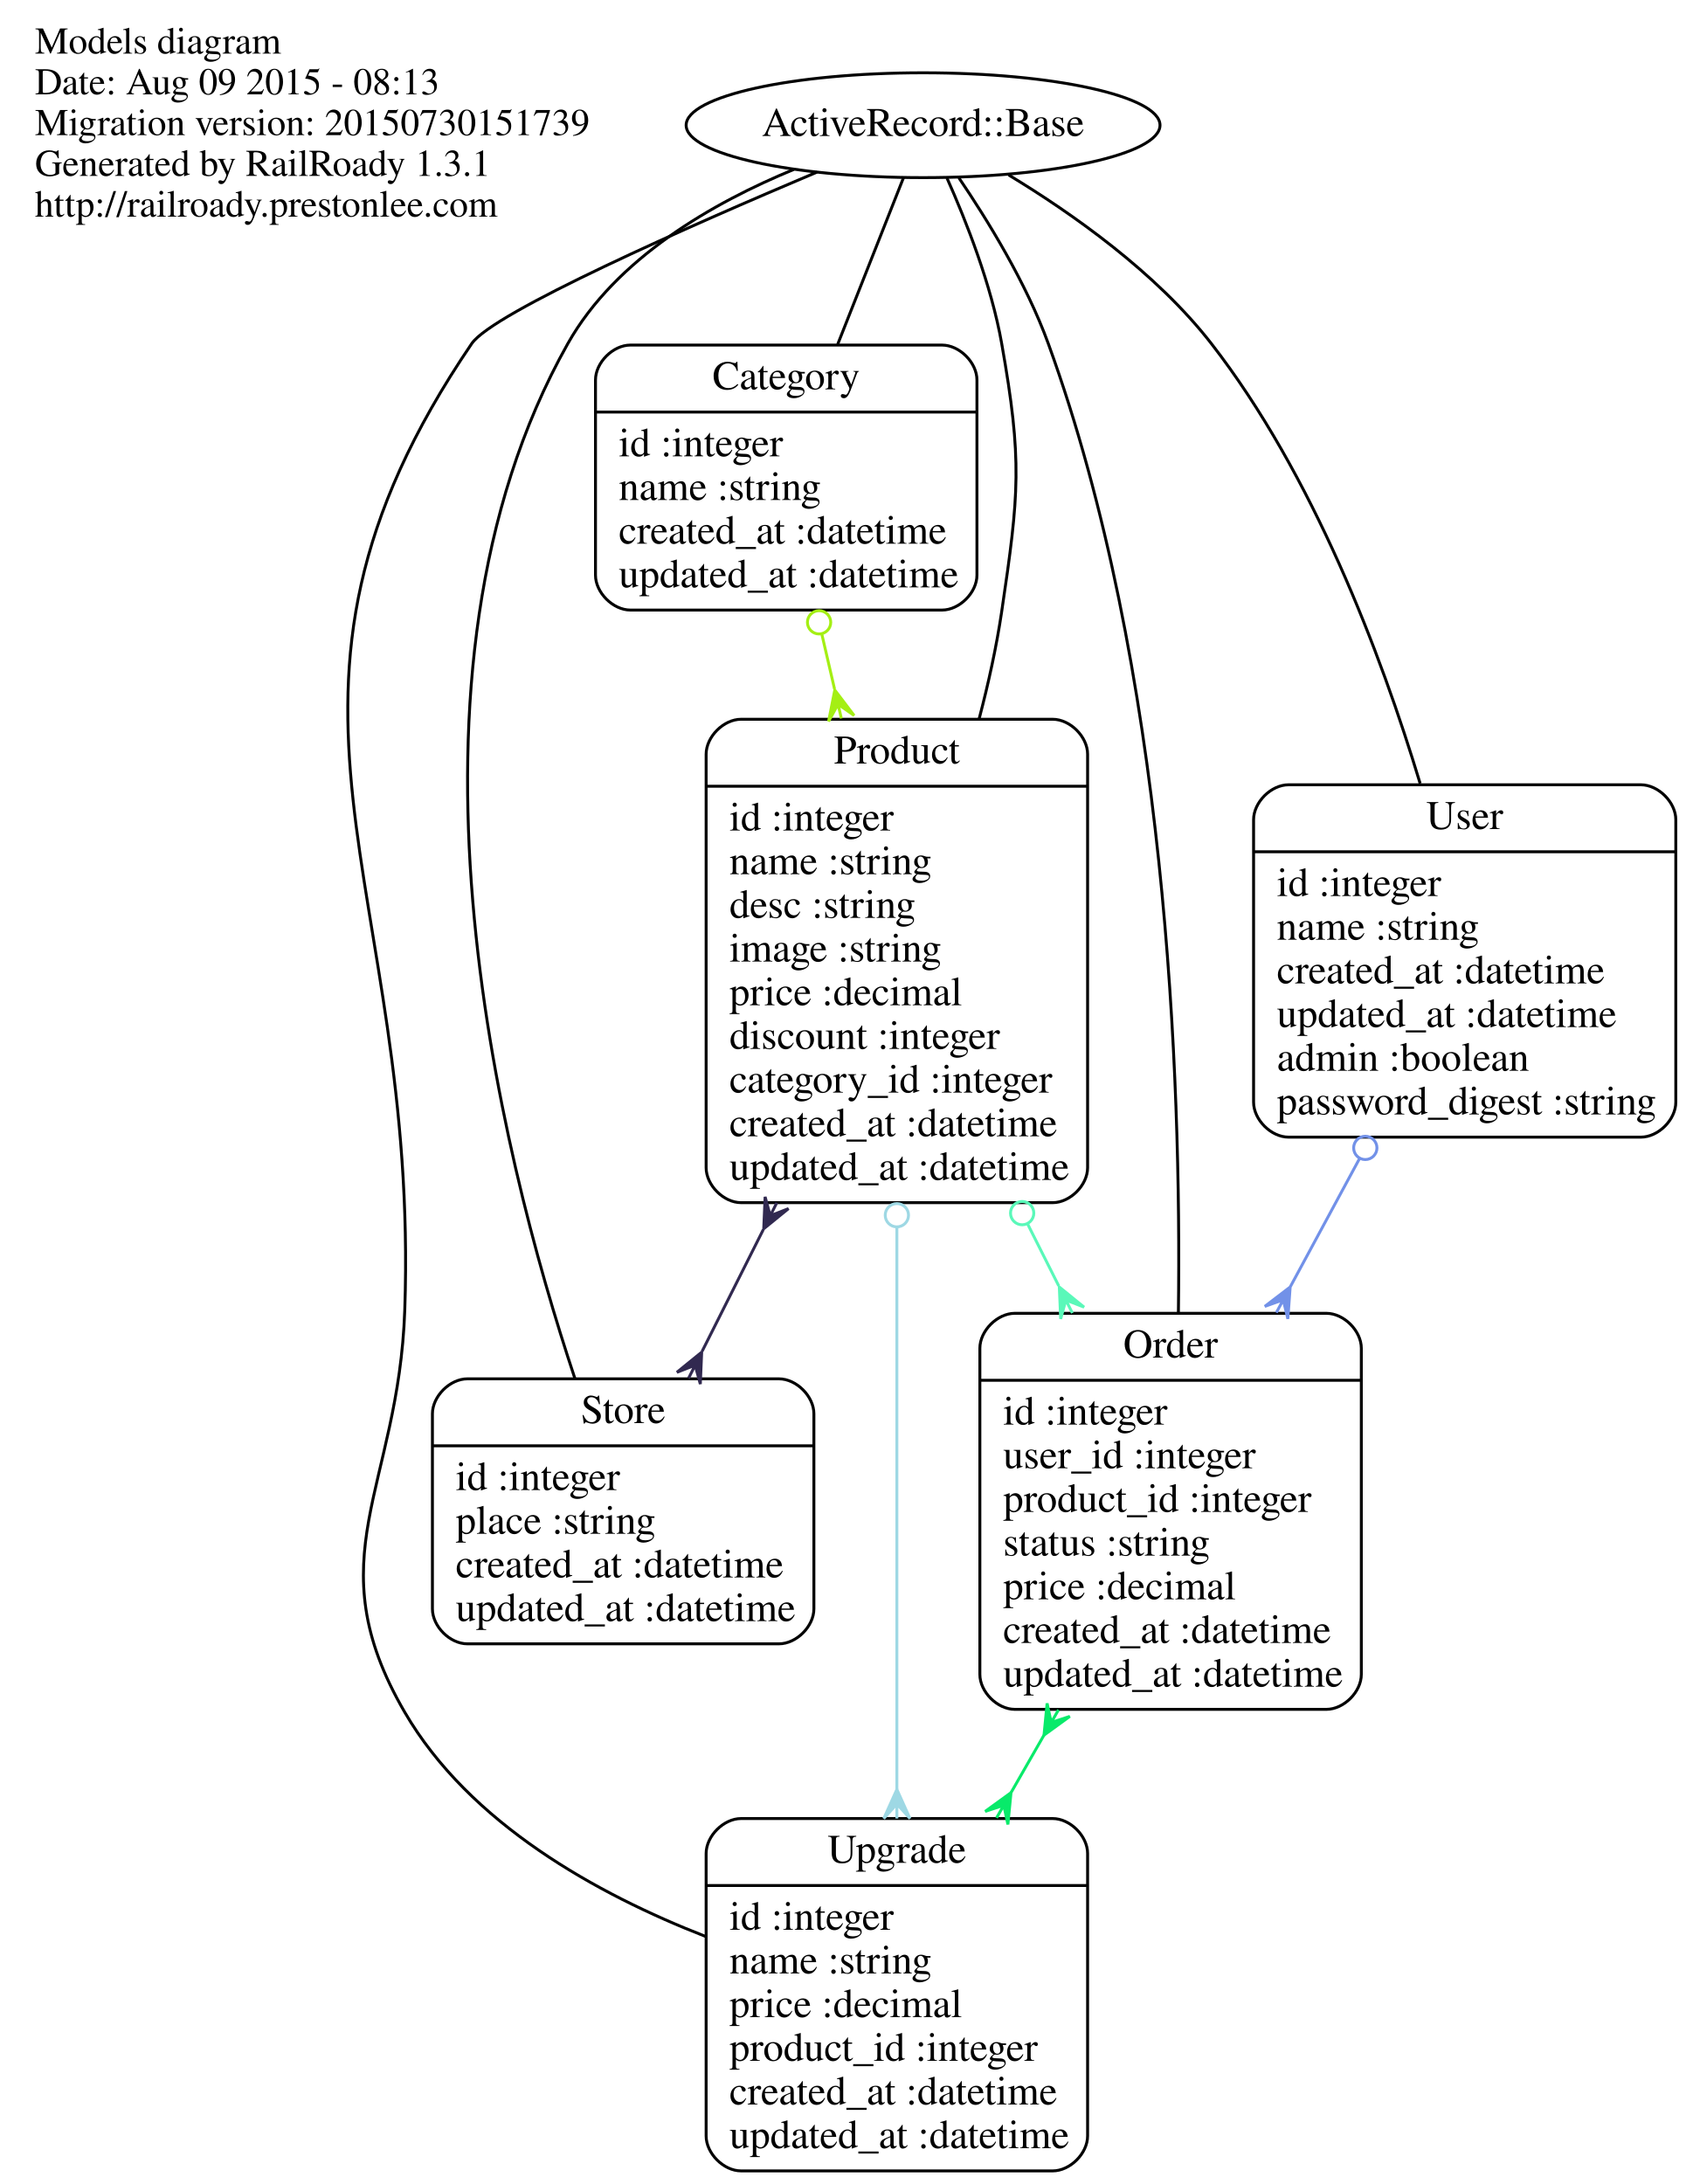
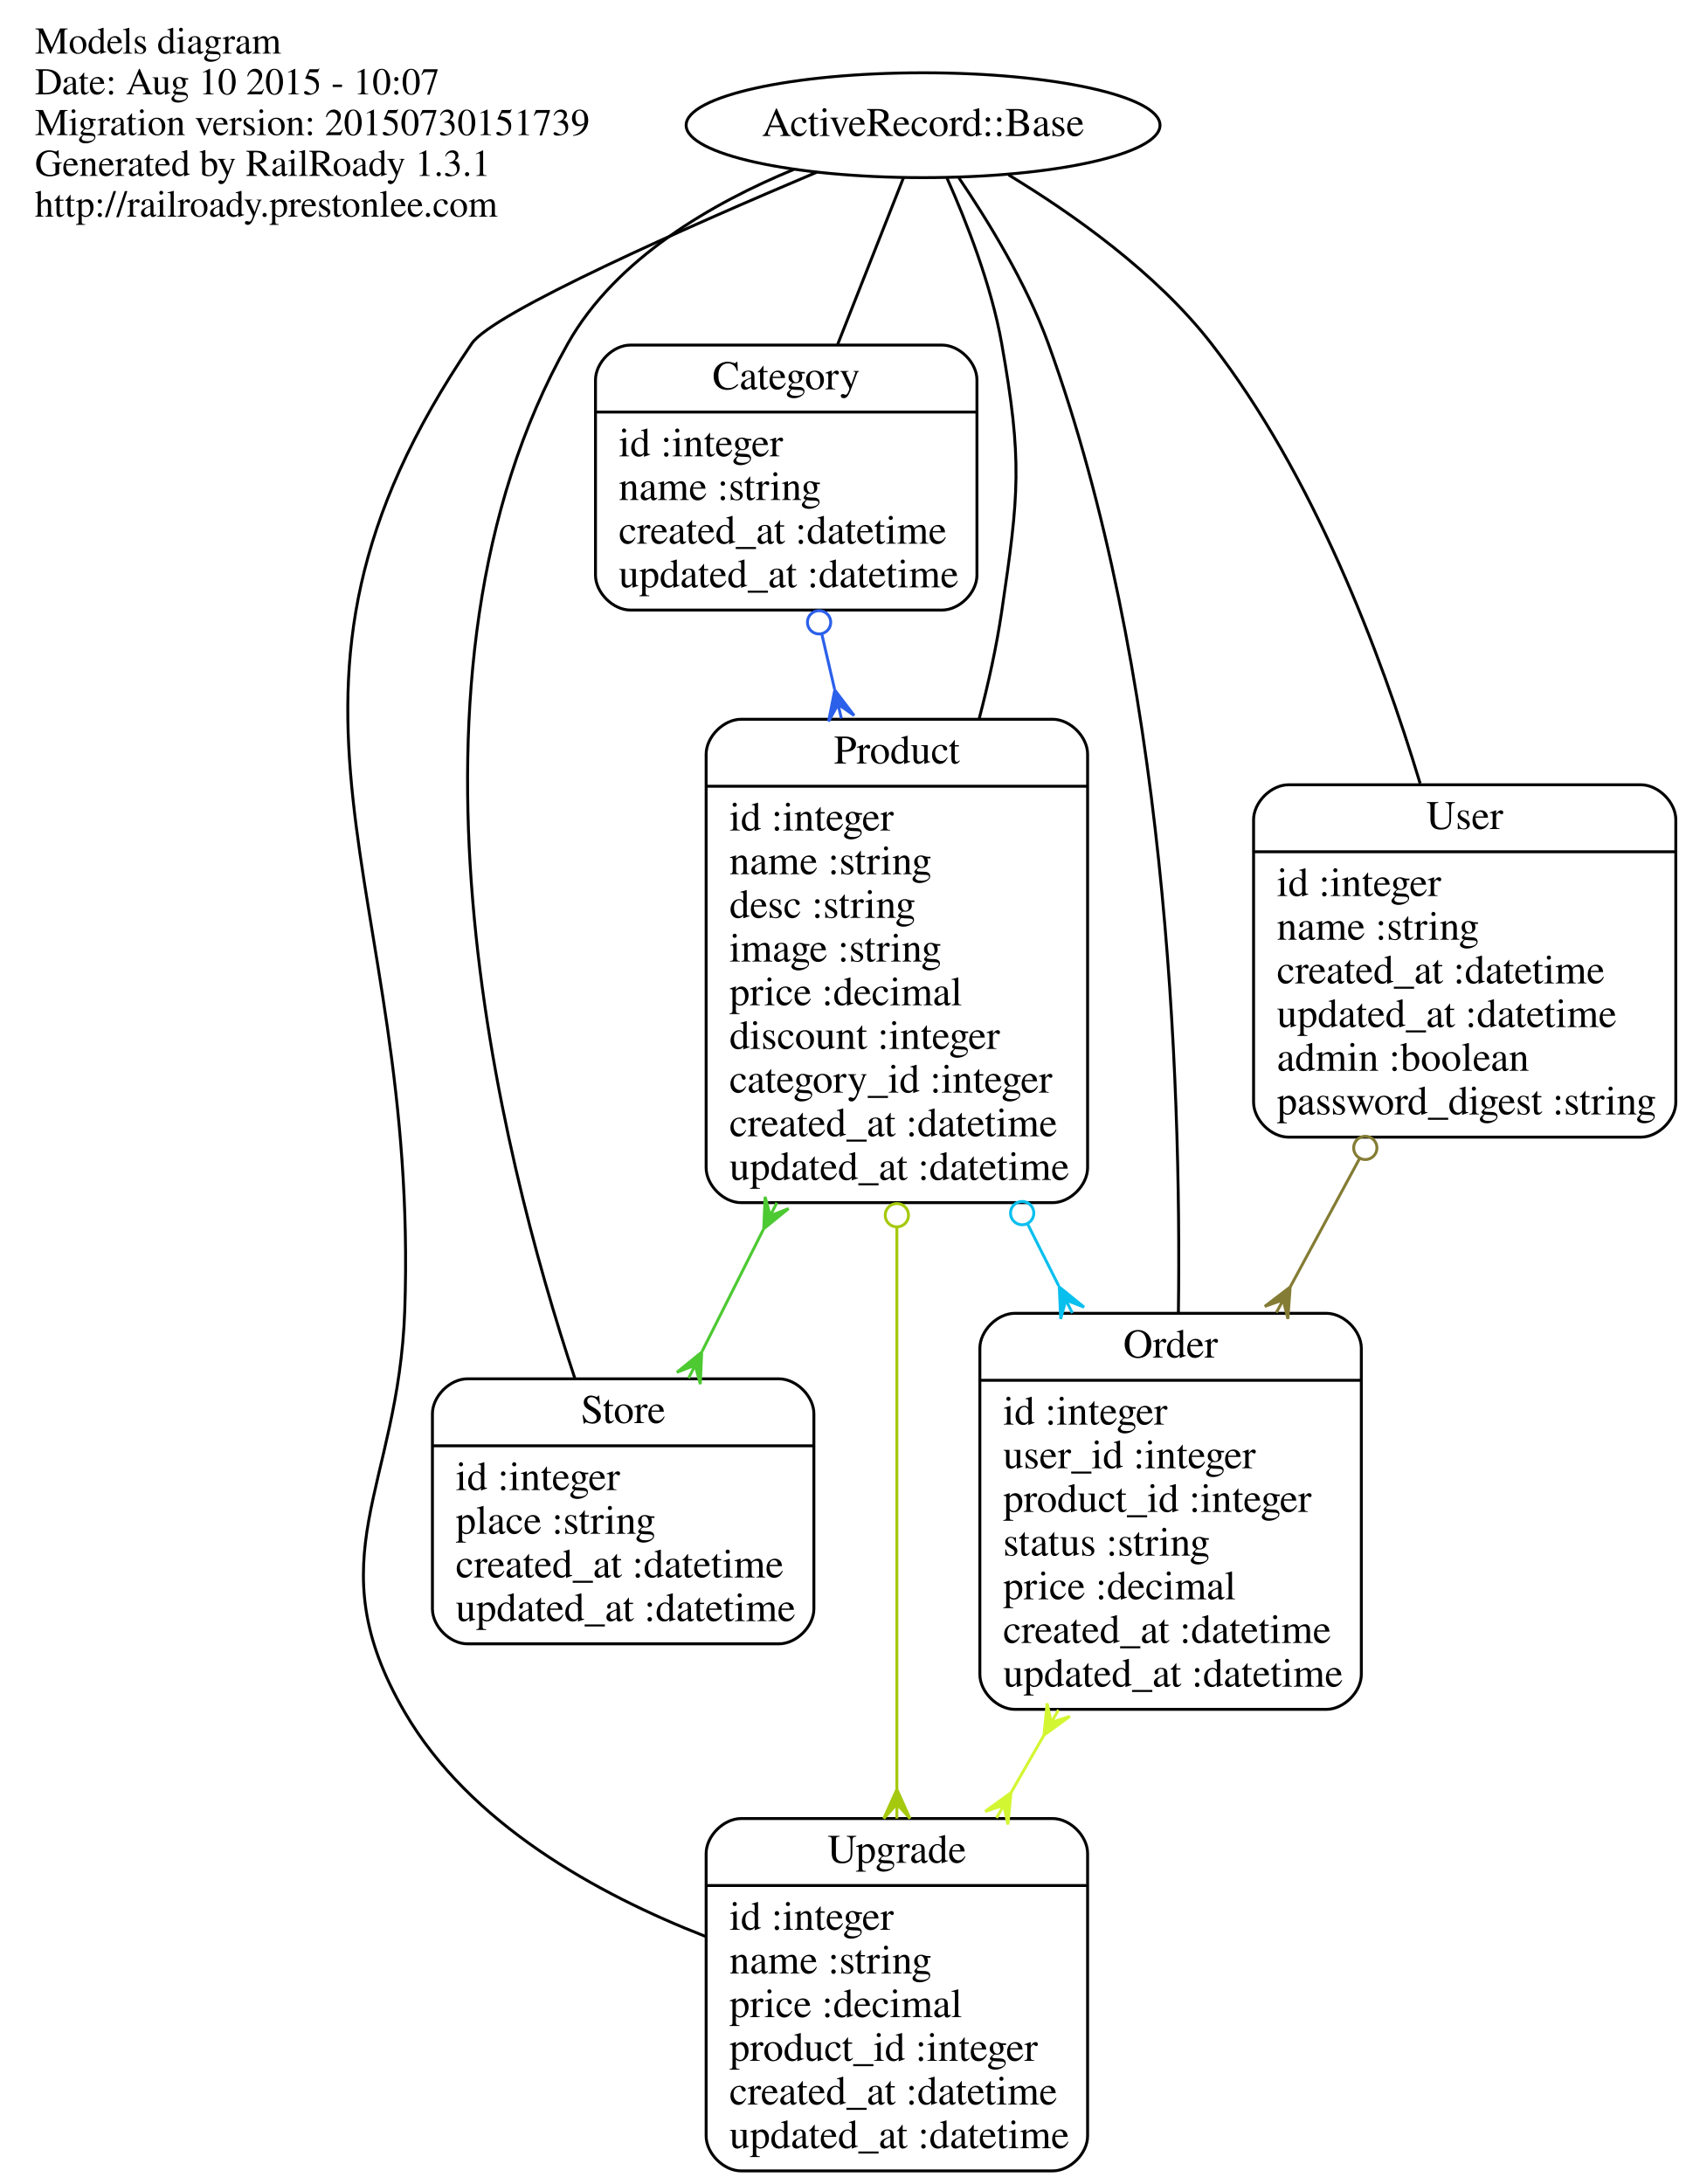
<svg xmlns="http://www.w3.org/2000/svg" width="579pt" height="750pt" viewBox="0.00 0.00 579.00 750.00">
  <g id="graph0" class="graph" transform="scale(1 1) rotate(0) translate(4 746)">
    <polygon fill="none" stroke="none" points="-4,4 -4,-746 575,-746 575,4 -4,4" />
    <g id="node1" class="node">
      <text text-anchor="start" x="8" y="-727.6" font-family="Times,serif" font-size="13.00">Models diagram</text>
-       <text text-anchor="start" x="8" y="-713.6" font-family="Times,serif" font-size="13.00">Date: Aug 09 2015 - 08:13</text>
+       <text text-anchor="start" x="8" y="-713.6" font-family="Times,serif" font-size="13.00">Date: Aug 10 2015 - 10:07</text>
      <text text-anchor="start" x="8" y="-699.6" font-family="Times,serif" font-size="13.00">Migration version: 20150730151739</text>
      <text text-anchor="start" x="8" y="-685.6" font-family="Times,serif" font-size="13.00">Generated by RailRoady 1.3.1</text>
      <text text-anchor="start" x="8" y="-671.6" font-family="Times,serif" font-size="13.00">http://railroady.prestonlee.com</text>
    </g>
    <g id="node2" class="node">
      <path fill="none" stroke="black" d="M438.5,-355.5C438.5,-355.5 559.5,-355.5 559.5,-355.5 565.5,-355.5 571.5,-361.5 571.5,-367.5 571.5,-367.5 571.5,-464.5 571.5,-464.5 571.5,-470.5 565.5,-476.5 559.5,-476.5 559.5,-476.5 438.5,-476.5 438.5,-476.5 432.5,-476.5 426.5,-470.5 426.5,-464.5 426.5,-464.5 426.5,-367.5 426.5,-367.5 426.5,-361.5 432.5,-355.5 438.5,-355.5" />
      <text text-anchor="middle" x="499" y="-461.3" font-family="Times,serif" font-size="14.00">User</text>
      <polyline fill="none" stroke="black" points="426.5,-453.5 571.5,-453.5 " />
      <text text-anchor="start" x="434.5" y="-438.3" font-family="Times,serif" font-size="14.00">id :integer</text>
      <text text-anchor="start" x="434.5" y="-423.3" font-family="Times,serif" font-size="14.00">name :string</text>
      <text text-anchor="start" x="434.5" y="-408.3" font-family="Times,serif" font-size="14.00">created_at :datetime</text>
      <text text-anchor="start" x="434.5" y="-393.3" font-family="Times,serif" font-size="14.00">updated_at :datetime</text>
      <text text-anchor="start" x="434.5" y="-378.3" font-family="Times,serif" font-size="14.00">admin :boolean</text>
      <text text-anchor="start" x="434.5" y="-363.3" font-family="Times,serif" font-size="14.00">password_digest :string</text>
    </g>
    <g id="node4" class="node">
      <path fill="none" stroke="black" d="M344.5,-159C344.5,-159 451.5,-159 451.5,-159 457.5,-159 463.5,-165 463.5,-171 463.5,-171 463.5,-283 463.5,-283 463.5,-289 457.5,-295 451.5,-295 451.5,-295 344.5,-295 344.5,-295 338.5,-295 332.5,-289 332.5,-283 332.5,-283 332.5,-171 332.5,-171 332.5,-165 338.5,-159 344.5,-159" />
      <text text-anchor="middle" x="398" y="-279.8" font-family="Times,serif" font-size="14.00">Order</text>
      <polyline fill="none" stroke="black" points="332.5,-272 463.5,-272 " />
      <text text-anchor="start" x="340.5" y="-256.8" font-family="Times,serif" font-size="14.00">id :integer</text>
      <text text-anchor="start" x="340.5" y="-241.8" font-family="Times,serif" font-size="14.00">user_id :integer</text>
      <text text-anchor="start" x="340.5" y="-226.8" font-family="Times,serif" font-size="14.00">product_id :integer</text>
      <text text-anchor="start" x="340.5" y="-211.8" font-family="Times,serif" font-size="14.00">status :string</text>
      <text text-anchor="start" x="340.5" y="-196.8" font-family="Times,serif" font-size="14.00">price :decimal</text>
      <text text-anchor="start" x="340.5" y="-181.8" font-family="Times,serif" font-size="14.00">created_at :datetime</text>
      <text text-anchor="start" x="340.5" y="-166.8" font-family="Times,serif" font-size="14.00">updated_at :datetime</text>
    </g>
    <g id="edge1" class="edge">
-       <path fill="none" stroke="#7291e8" d="M462.839,-348.048C455.161,-333.832 447.001,-318.724 439.153,-304.193" />
-       <ellipse fill="none" stroke="#7291e8" cx="464.864" cy="-351.798" rx="4" ry="4" />
-       <polygon fill="#7291e8" stroke="#7291e8" points="439.066,-304.032 438.273,-293.095 436.69,-299.633 434.313,-295.234 434.313,-295.234 434.313,-295.234 436.69,-299.633 430.354,-297.372 439.066,-304.032 439.066,-304.032" />
+       <path fill="none" stroke="#847c34" d="M462.839,-348.048C455.161,-333.832 447.001,-318.724 439.153,-304.193" />
+       <ellipse fill="none" stroke="#847c34" cx="464.864" cy="-351.798" rx="4" ry="4" />
+       <polygon fill="#847c34" stroke="#847c34" points="439.066,-304.032 438.273,-293.095 436.69,-299.633 434.313,-295.234 434.313,-295.234 434.313,-295.234 436.69,-299.633 430.354,-297.372 439.066,-304.032 439.066,-304.032" />
    </g>
    <g id="node3" class="node">
      <path fill="none" stroke="black" d="M212.5,-536.5C212.5,-536.5 319.5,-536.5 319.5,-536.5 325.5,-536.5 331.5,-542.5 331.5,-548.5 331.5,-548.5 331.5,-615.5 331.5,-615.5 331.5,-621.5 325.5,-627.5 319.5,-627.5 319.5,-627.5 212.5,-627.5 212.5,-627.5 206.5,-627.5 200.5,-621.5 200.5,-615.5 200.5,-615.5 200.5,-548.5 200.5,-548.5 200.5,-542.5 206.5,-536.5 212.5,-536.5" />
      <text text-anchor="middle" x="266" y="-612.3" font-family="Times,serif" font-size="14.00">Category</text>
      <polyline fill="none" stroke="black" points="200.5,-604.5 331.5,-604.5 " />
      <text text-anchor="start" x="208.5" y="-589.3" font-family="Times,serif" font-size="14.00">id :integer</text>
      <text text-anchor="start" x="208.5" y="-574.3" font-family="Times,serif" font-size="14.00">name :string</text>
      <text text-anchor="start" x="208.5" y="-559.3" font-family="Times,serif" font-size="14.00">created_at :datetime</text>
      <text text-anchor="start" x="208.5" y="-544.3" font-family="Times,serif" font-size="14.00">updated_at :datetime</text>
    </g>
    <g id="node6" class="node">
      <path fill="none" stroke="black" d="M250.5,-333C250.5,-333 357.5,-333 357.5,-333 363.5,-333 369.5,-339 369.5,-345 369.5,-345 369.5,-487 369.5,-487 369.5,-493 363.5,-499 357.5,-499 357.5,-499 250.5,-499 250.5,-499 244.5,-499 238.5,-493 238.5,-487 238.5,-487 238.5,-345 238.5,-345 238.5,-339 244.5,-333 250.5,-333" />
      <text text-anchor="middle" x="304" y="-483.8" font-family="Times,serif" font-size="14.00">Product</text>
      <polyline fill="none" stroke="black" points="238.5,-476 369.5,-476 " />
      <text text-anchor="start" x="246.5" y="-460.8" font-family="Times,serif" font-size="14.00">id :integer</text>
      <text text-anchor="start" x="246.5" y="-445.8" font-family="Times,serif" font-size="14.00">name :string</text>
      <text text-anchor="start" x="246.5" y="-430.8" font-family="Times,serif" font-size="14.00">desc :string</text>
      <text text-anchor="start" x="246.5" y="-415.8" font-family="Times,serif" font-size="14.00">image :string</text>
      <text text-anchor="start" x="246.5" y="-400.8" font-family="Times,serif" font-size="14.00">price :decimal</text>
      <text text-anchor="start" x="246.5" y="-385.8" font-family="Times,serif" font-size="14.00">discount :integer</text>
      <text text-anchor="start" x="246.5" y="-370.8" font-family="Times,serif" font-size="14.00">category_id :integer</text>
      <text text-anchor="start" x="246.5" y="-355.8" font-family="Times,serif" font-size="14.00">created_at :datetime</text>
      <text text-anchor="start" x="246.5" y="-340.8" font-family="Times,serif" font-size="14.00">updated_at :datetime</text>
    </g>
    <g id="edge3" class="edge">
-       <path fill="none" stroke="#a4ef14" d="M278.232,-528.211C279.64,-522.135 281.104,-515.812 282.589,-509.404" />
-       <ellipse fill="none" stroke="#a4ef14" cx="277.287" cy="-532.29" rx="4" ry="4" />
-       <polygon fill="#a4ef14" stroke="#a4ef14" points="282.677,-509.027 289.318,-500.301 283.805,-504.156 284.934,-499.285 284.934,-499.285 284.934,-499.285 283.805,-504.156 280.55,-498.269 282.677,-509.027 282.677,-509.027" />
+       <path fill="none" stroke="#2b60ea" d="M278.232,-528.211C279.64,-522.135 281.104,-515.812 282.589,-509.404" />
+       <ellipse fill="none" stroke="#2b60ea" cx="277.287" cy="-532.29" rx="4" ry="4" />
+       <polygon fill="#2b60ea" stroke="#2b60ea" points="282.677,-509.027 289.318,-500.301 283.805,-504.156 284.934,-499.285 284.934,-499.285 284.934,-499.285 283.805,-504.156 280.55,-498.269 282.677,-509.027 282.677,-509.027" />
    </g>
    <g id="node5" class="node">
      <path fill="none" stroke="black" d="M250.5,-0.5C250.5,-0.5 357.5,-0.5 357.5,-0.5 363.5,-0.5 369.5,-6.5 369.5,-12.5 369.5,-12.5 369.5,-109.5 369.5,-109.5 369.5,-115.5 363.5,-121.5 357.5,-121.5 357.5,-121.5 250.5,-121.5 250.5,-121.5 244.5,-121.5 238.5,-115.5 238.5,-109.5 238.5,-109.5 238.5,-12.5 238.5,-12.5 238.5,-6.5 244.5,-0.5 250.5,-0.5" />
      <text text-anchor="middle" x="304" y="-106.3" font-family="Times,serif" font-size="14.00">Upgrade</text>
      <polyline fill="none" stroke="black" points="238.5,-98.5 369.5,-98.5 " />
      <text text-anchor="start" x="246.5" y="-83.3" font-family="Times,serif" font-size="14.00">id :integer</text>
      <text text-anchor="start" x="246.5" y="-68.3" font-family="Times,serif" font-size="14.00">name :string</text>
      <text text-anchor="start" x="246.5" y="-53.3" font-family="Times,serif" font-size="14.00">price :decimal</text>
      <text text-anchor="start" x="246.5" y="-38.3" font-family="Times,serif" font-size="14.00">product_id :integer</text>
      <text text-anchor="start" x="246.5" y="-23.3" font-family="Times,serif" font-size="14.00">created_at :datetime</text>
      <text text-anchor="start" x="246.5" y="-8.3" font-family="Times,serif" font-size="14.00">updated_at :datetime</text>
    </g>
    <g id="edge5" class="edge">
-       <path fill="none" stroke="#08ea6a" d="M354.505,-150.115C350.75,-143.563 346.964,-136.959 343.245,-130.47" />
-       <polygon fill="#08ea6a" stroke="#08ea6a" points="354.523,-150.146 355.591,-161.06 357.009,-154.484 359.495,-158.822 359.495,-158.822 359.495,-158.822 357.009,-154.484 363.4,-156.584 354.523,-150.146 354.523,-150.146" />
-       <polygon fill="#08ea6a" stroke="#08ea6a" points="343.197,-130.387 342.129,-119.473 340.711,-126.049 338.224,-121.711 338.224,-121.711 338.224,-121.711 340.711,-126.049 334.32,-123.948 343.197,-130.387 343.197,-130.387" />
+       <path fill="none" stroke="#d3f633" d="M354.505,-150.115C350.75,-143.563 346.964,-136.959 343.245,-130.47" />
+       <polygon fill="#d3f633" stroke="#d3f633" points="354.523,-150.146 355.591,-161.06 357.009,-154.484 359.495,-158.822 359.495,-158.822 359.495,-158.822 357.009,-154.484 363.4,-156.584 354.523,-150.146 354.523,-150.146" />
+       <polygon fill="#d3f633" stroke="#d3f633" points="343.197,-130.387 342.129,-119.473 340.711,-126.049 338.224,-121.711 338.224,-121.711 338.224,-121.711 340.711,-126.049 334.32,-123.948 343.197,-130.387 343.197,-130.387" />
    </g>
    <g id="edge10" class="edge">
-       <path fill="none" stroke="#5af8b9" d="M348.971,-325.536C352.513,-318.491 356.069,-311.415 359.561,-304.47" />
-       <ellipse fill="none" stroke="#5af8b9" cx="347.026" cy="-329.405" rx="4" ry="4" />
-       <polygon fill="#5af8b9" stroke="#5af8b9" points="359.783,-304.028 368.295,-297.115 362.028,-299.561 364.274,-295.093 364.274,-295.093 364.274,-295.093 362.028,-299.561 360.253,-293.072 359.783,-304.028 359.783,-304.028" />
+       <path fill="none" stroke="#09bfee" d="M348.971,-325.536C352.513,-318.491 356.069,-311.415 359.561,-304.47" />
+       <ellipse fill="none" stroke="#09bfee" cx="347.026" cy="-329.405" rx="4" ry="4" />
+       <polygon fill="#09bfee" stroke="#09bfee" points="359.783,-304.028 368.295,-297.115 362.028,-299.561 364.274,-295.093 364.274,-295.093 364.274,-295.093 362.028,-299.561 360.253,-293.072 359.783,-304.028 359.783,-304.028" />
    </g>
    <g id="edge9" class="edge">
-       <path fill="none" stroke="#9ed8e4" d="M304,-324.607C304,-264.526 304,-186.814 304,-131.553" />
-       <ellipse fill="none" stroke="#9ed8e4" cx="304" cy="-328.683" rx="4" ry="4" />
-       <polygon fill="#9ed8e4" stroke="#9ed8e4" points="304,-131.505 308.5,-121.505 304,-126.505 304,-121.505 304,-121.505 304,-121.505 304,-126.505 299.5,-121.505 304,-131.505 304,-131.505" />
+       <path fill="none" stroke="#a5c90e" d="M304,-324.607C304,-264.526 304,-186.814 304,-131.553" />
+       <ellipse fill="none" stroke="#a5c90e" cx="304" cy="-328.683" rx="4" ry="4" />
+       <polygon fill="#a5c90e" stroke="#a5c90e" points="304,-131.505 308.5,-121.505 304,-126.505 304,-121.505 304,-121.505 304,-121.505 304,-126.505 299.5,-121.505 304,-131.505 304,-131.505" />
    </g>
    <g id="node7" class="node">
      <path fill="none" stroke="black" d="M156.5,-181.5C156.5,-181.5 263.5,-181.5 263.5,-181.5 269.5,-181.5 275.5,-187.5 275.5,-193.5 275.5,-193.5 275.5,-260.5 275.5,-260.5 275.5,-266.5 269.5,-272.5 263.5,-272.5 263.5,-272.5 156.5,-272.5 156.5,-272.5 150.5,-272.5 144.5,-266.5 144.5,-260.5 144.5,-260.5 144.5,-193.5 144.5,-193.5 144.5,-187.5 150.5,-181.5 156.5,-181.5" />
      <text text-anchor="middle" x="210" y="-257.3" font-family="Times,serif" font-size="14.00">Store</text>
      <polyline fill="none" stroke="black" points="144.5,-249.5 275.5,-249.5 " />
      <text text-anchor="start" x="152.5" y="-234.3" font-family="Times,serif" font-size="14.00">id :integer</text>
      <text text-anchor="start" x="152.5" y="-219.3" font-family="Times,serif" font-size="14.00">place :string</text>
      <text text-anchor="start" x="152.5" y="-204.3" font-family="Times,serif" font-size="14.00">created_at :datetime</text>
      <text text-anchor="start" x="152.5" y="-189.3" font-family="Times,serif" font-size="14.00">updated_at :datetime</text>
    </g>
    <g id="edge8" class="edge">
-       <path fill="none" stroke="#312950" d="M258.117,-323.721C250.938,-309.44 243.724,-295.09 237.146,-282.004" />
-       <polygon fill="#312950" stroke="#312950" points="258.279,-324.044 258.75,-335 260.525,-328.512 262.77,-332.979 262.77,-332.979 262.77,-332.979 260.525,-328.512 266.791,-330.958 258.279,-324.044 258.279,-324.044" />
-       <polygon fill="#312950" stroke="#312950" points="236.97,-281.653 236.499,-270.697 234.724,-277.185 232.478,-272.718 232.478,-272.718 232.478,-272.718 234.724,-277.185 228.458,-274.739 236.97,-281.653 236.97,-281.653" />
+       <path fill="none" stroke="#4dc932" d="M258.117,-323.721C250.938,-309.44 243.724,-295.09 237.146,-282.004" />
+       <polygon fill="#4dc932" stroke="#4dc932" points="258.279,-324.044 258.75,-335 260.525,-328.512 262.77,-332.979 262.77,-332.979 262.77,-332.979 260.525,-328.512 266.791,-330.958 258.279,-324.044 258.279,-324.044" />
+       <polygon fill="#4dc932" stroke="#4dc932" points="236.97,-281.653 236.499,-270.697 234.724,-277.185 232.478,-272.718 232.478,-272.718 232.478,-272.718 234.724,-277.185 228.458,-274.739 236.97,-281.653 236.97,-281.653" />
    </g>
    <g id="node8" class="node">
      <ellipse fill="none" stroke="black" cx="313" cy="-703" rx="81.365" ry="18" />
      <text text-anchor="middle" x="313" y="-699.3" font-family="Times,serif" font-size="14.00">ActiveRecord::Base</text>
    </g>
    <g id="edge2" class="edge">
      <path fill="none" stroke="black" d="M342.388,-685.919C364.099,-672.774 393.055,-652.411 412,-628 446.983,-582.925 470.138,-521.797 483.702,-476.939" />
    </g>
    <g id="edge4" class="edge">
      <path fill="none" stroke="black" d="M306.266,-684.95C300.377,-670.04 291.558,-647.71 283.672,-627.745" />
    </g>
    <g id="edge6" class="edge">
      <path fill="none" stroke="black" d="M325.296,-684.93C335.117,-670.464 348.444,-648.81 356,-628 396.514,-516.423 401.742,-376.643 400.682,-295.32" />
    </g>
    <g id="edge7" class="edge">
      <path fill="none" stroke="black" d="M276.595,-686.911C233.095,-668.536 165.232,-638.633 158,-628 74.818,-505.698 140.114,-443.821 135,-296 132.879,-234.703 104.147,-211.008 135,-158 157.236,-119.796 200.969,-95.553 238.375,-80.987" />
    </g>
    <g id="edge11" class="edge">
      <path fill="none" stroke="black" d="M321.218,-684.835C327.774,-670.134 336.43,-648.2 340,-628 347.116,-587.735 345.984,-576.449 340,-536 338.215,-523.936 335.465,-511.401 332.262,-499.19" />
    </g>
    <g id="edge12" class="edge">
      <path fill="none" stroke="black" d="M268.607,-687.816C240.927,-676.407 207.529,-657.357 191,-628 126.621,-513.654 167.504,-350.476 193.427,-272.635" />
    </g>
  </g>
</svg>
